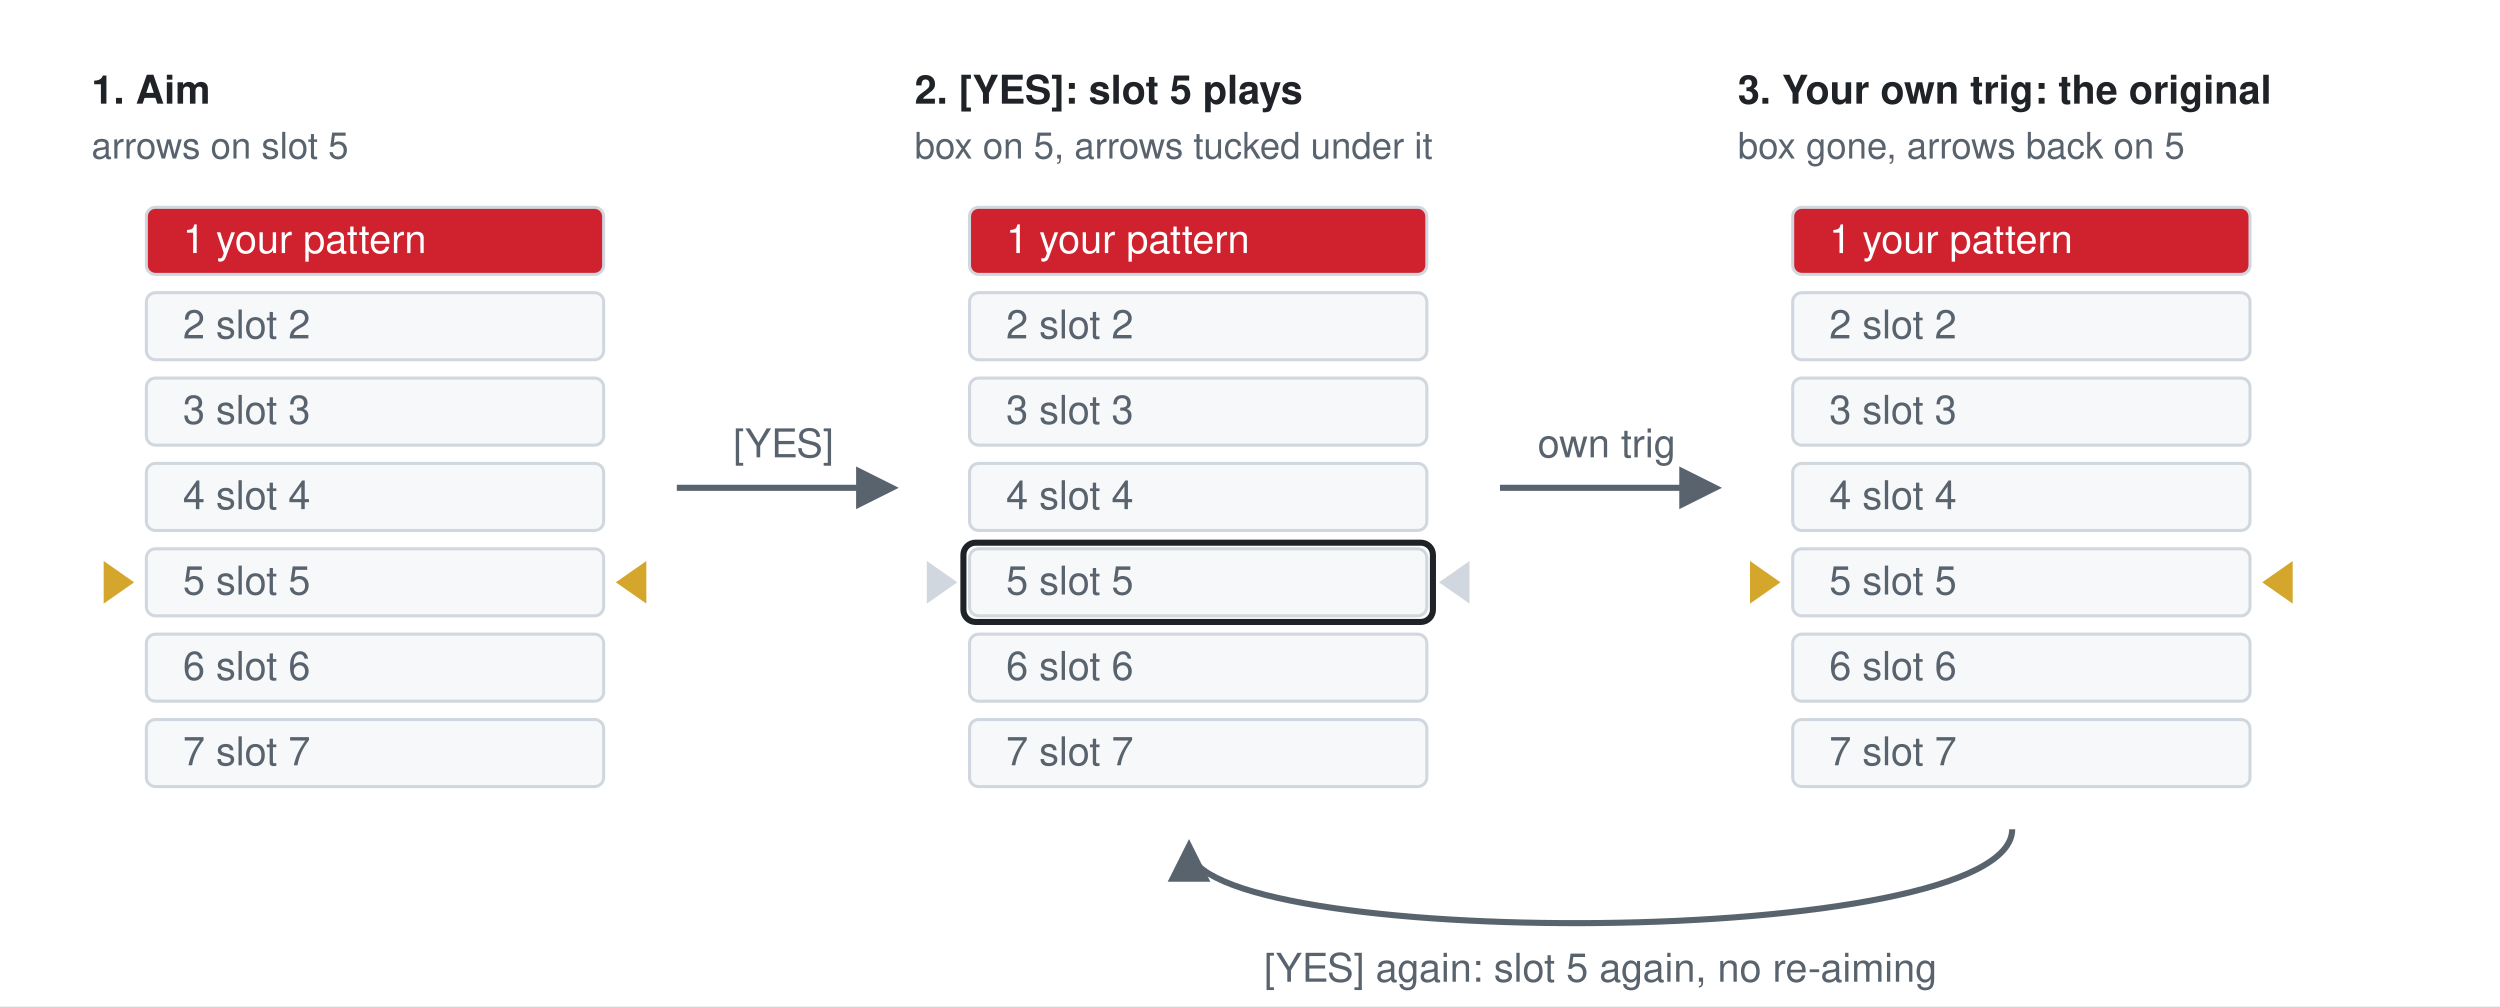
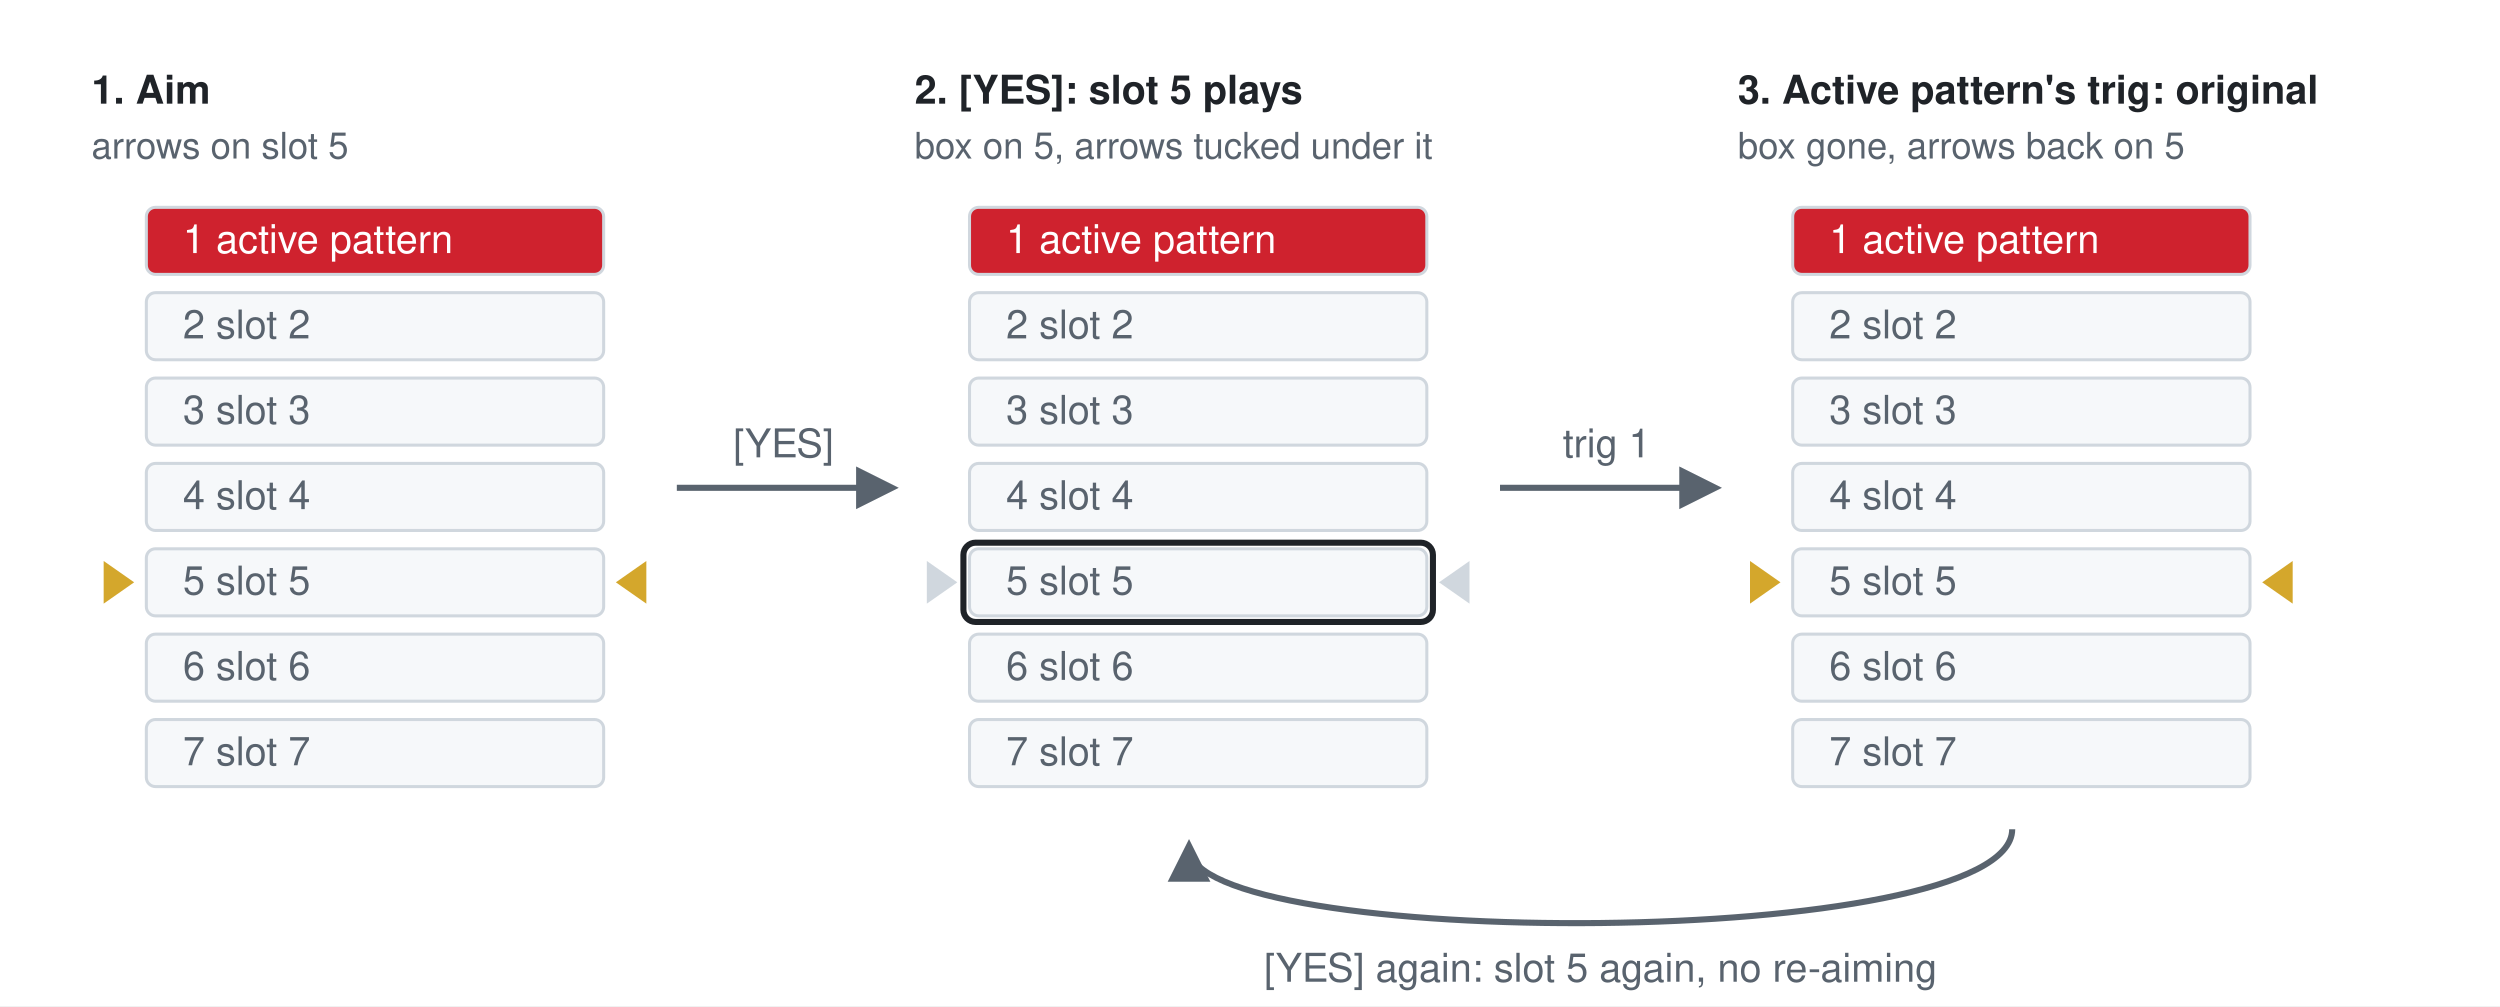
<svg xmlns="http://www.w3.org/2000/svg" viewBox="0 0 820 330" width="820" height="330" font-family="-apple-system, Segoe UI, Helvetica, Arial, sans-serif" font-size="13">
  <defs>
    <marker id="ah" viewBox="0 0 10 10" refX="8" refY="5" markerWidth="7" markerHeight="7" orient="auto">
      <path d="M0,0 L10,5 L0,10 z" fill="#59636e" />
    </marker>
  </defs>
  <rect width="820" height="330" fill="#ffffff" />
  <text x="30" y="34" font-weight="600" fill="#1f2328">1. Aim</text>
  <text x="30" y="52" fill="#59636e" font-size="12">arrows on slot 5</text>
  <rect x="48" y="68" width="150" height="22" rx="3" fill="#cf222e" stroke="#d0d7de" />
-   <text x="60" y="83" fill="#ffffff">1  your pattern</text>
+   <text x="60" y="83" fill="#ffffff">1  active pattern</text>
  <rect x="48" y="96" width="150" height="22" rx="3" fill="#f6f8fa" stroke="#d0d7de" />
  <text x="60" y="111" fill="#59636e">2  slot 2</text>
  <rect x="48" y="124" width="150" height="22" rx="3" fill="#f6f8fa" stroke="#d0d7de" />
  <text x="60" y="139" fill="#59636e">3  slot 3</text>
  <rect x="48" y="152" width="150" height="22" rx="3" fill="#f6f8fa" stroke="#d0d7de" />
  <text x="60" y="167" fill="#59636e">4  slot 4</text>
  <rect x="48" y="180" width="150" height="22" rx="3" fill="#f6f8fa" stroke="#d0d7de" />
  <text x="60" y="195" fill="#59636e">5  slot 5</text>
  <path d="M34,184 L44,191 L34,198 z" fill="#d4a72c" />
  <path d="M212,184 L202,191 L212,198 z" fill="#d4a72c" />
  <rect x="48" y="208" width="150" height="22" rx="3" fill="#f6f8fa" stroke="#d0d7de" />
  <text x="60" y="223" fill="#59636e">6  slot 6</text>
  <rect x="48" y="236" width="150" height="22" rx="3" fill="#f6f8fa" stroke="#d0d7de" />
  <text x="60" y="251" fill="#59636e">7  slot 7</text>
  <text x="300" y="34" font-weight="600" fill="#1f2328">2. [YES]: slot 5 plays</text>
  <text x="300" y="52" fill="#59636e" font-size="12">box on 5, arrows tucked under it</text>
  <rect x="318" y="68" width="150" height="22" rx="3" fill="#cf222e" stroke="#d0d7de" />
-   <text x="330" y="83" fill="#ffffff">1  your pattern</text>
+   <text x="330" y="83" fill="#ffffff">1  active pattern</text>
  <rect x="318" y="96" width="150" height="22" rx="3" fill="#f6f8fa" stroke="#d0d7de" />
  <text x="330" y="111" fill="#59636e">2  slot 2</text>
  <rect x="318" y="124" width="150" height="22" rx="3" fill="#f6f8fa" stroke="#d0d7de" />
  <text x="330" y="139" fill="#59636e">3  slot 3</text>
  <rect x="318" y="152" width="150" height="22" rx="3" fill="#f6f8fa" stroke="#d0d7de" />
  <text x="330" y="167" fill="#59636e">4  slot 4</text>
  <rect x="318" y="180" width="150" height="22" rx="3" fill="#f6f8fa" stroke="#d0d7de" />
  <text x="330" y="195" fill="#59636e">5  slot 5</text>
  <rect x="316" y="178" width="154" height="26" rx="4" fill="none" stroke="#1f2328" stroke-width="2" />
  <path d="M304,184 L314,191 L304,198 z" fill="#d0d7de" />
  <path d="M482,184 L472,191 L482,198 z" fill="#d0d7de" />
  <rect x="318" y="208" width="150" height="22" rx="3" fill="#f6f8fa" stroke="#d0d7de" />
  <text x="330" y="223" fill="#59636e">6  slot 6</text>
  <rect x="318" y="236" width="150" height="22" rx="3" fill="#f6f8fa" stroke="#d0d7de" />
  <text x="330" y="251" fill="#59636e">7  slot 7</text>
-   <text x="570" y="34" font-weight="600" fill="#1f2328">3. Your own trig: the original</text>
+   <text x="570" y="34" font-weight="600" fill="#1f2328">3. Active pattern's trig: original</text>
  <text x="570" y="52" fill="#59636e" font-size="12">box gone, arrows back on 5</text>
  <rect x="588" y="68" width="150" height="22" rx="3" fill="#cf222e" stroke="#d0d7de" />
-   <text x="600" y="83" fill="#ffffff">1  your pattern</text>
+   <text x="600" y="83" fill="#ffffff">1  active pattern</text>
  <rect x="588" y="96" width="150" height="22" rx="3" fill="#f6f8fa" stroke="#d0d7de" />
  <text x="600" y="111" fill="#59636e">2  slot 2</text>
  <rect x="588" y="124" width="150" height="22" rx="3" fill="#f6f8fa" stroke="#d0d7de" />
  <text x="600" y="139" fill="#59636e">3  slot 3</text>
  <rect x="588" y="152" width="150" height="22" rx="3" fill="#f6f8fa" stroke="#d0d7de" />
  <text x="600" y="167" fill="#59636e">4  slot 4</text>
  <rect x="588" y="180" width="150" height="22" rx="3" fill="#f6f8fa" stroke="#d0d7de" />
  <text x="600" y="195" fill="#59636e">5  slot 5</text>
  <path d="M574,184 L584,191 L574,198 z" fill="#d4a72c" />
  <path d="M752,184 L742,191 L752,198 z" fill="#d4a72c" />
  <rect x="588" y="208" width="150" height="22" rx="3" fill="#f6f8fa" stroke="#d0d7de" />
  <text x="600" y="223" fill="#59636e">6  slot 6</text>
  <rect x="588" y="236" width="150" height="22" rx="3" fill="#f6f8fa" stroke="#d0d7de" />
  <text x="600" y="251" fill="#59636e">7  slot 7</text>
  <path d="M222,160 L292,160" stroke="#59636e" stroke-width="2" marker-end="url(#ah)" />
  <text x="257" y="150" text-anchor="middle" fill="#59636e">[YES]</text>
  <path d="M492,160 L562,160" stroke="#59636e" stroke-width="2" marker-end="url(#ah)" />
-   <text x="527" y="150" text-anchor="middle" fill="#59636e">own trig</text>
+   <text x="527" y="150" text-anchor="middle" fill="#59636e">trig 1</text>
  <path d="M660,272 C660,312 390,312 390,278" stroke="#59636e" stroke-width="2" fill="none" marker-end="url(#ah)" />
  <text x="525" y="322" text-anchor="middle" fill="#59636e">[YES] again: slot 5 again, no re-aiming</text>
</svg>
